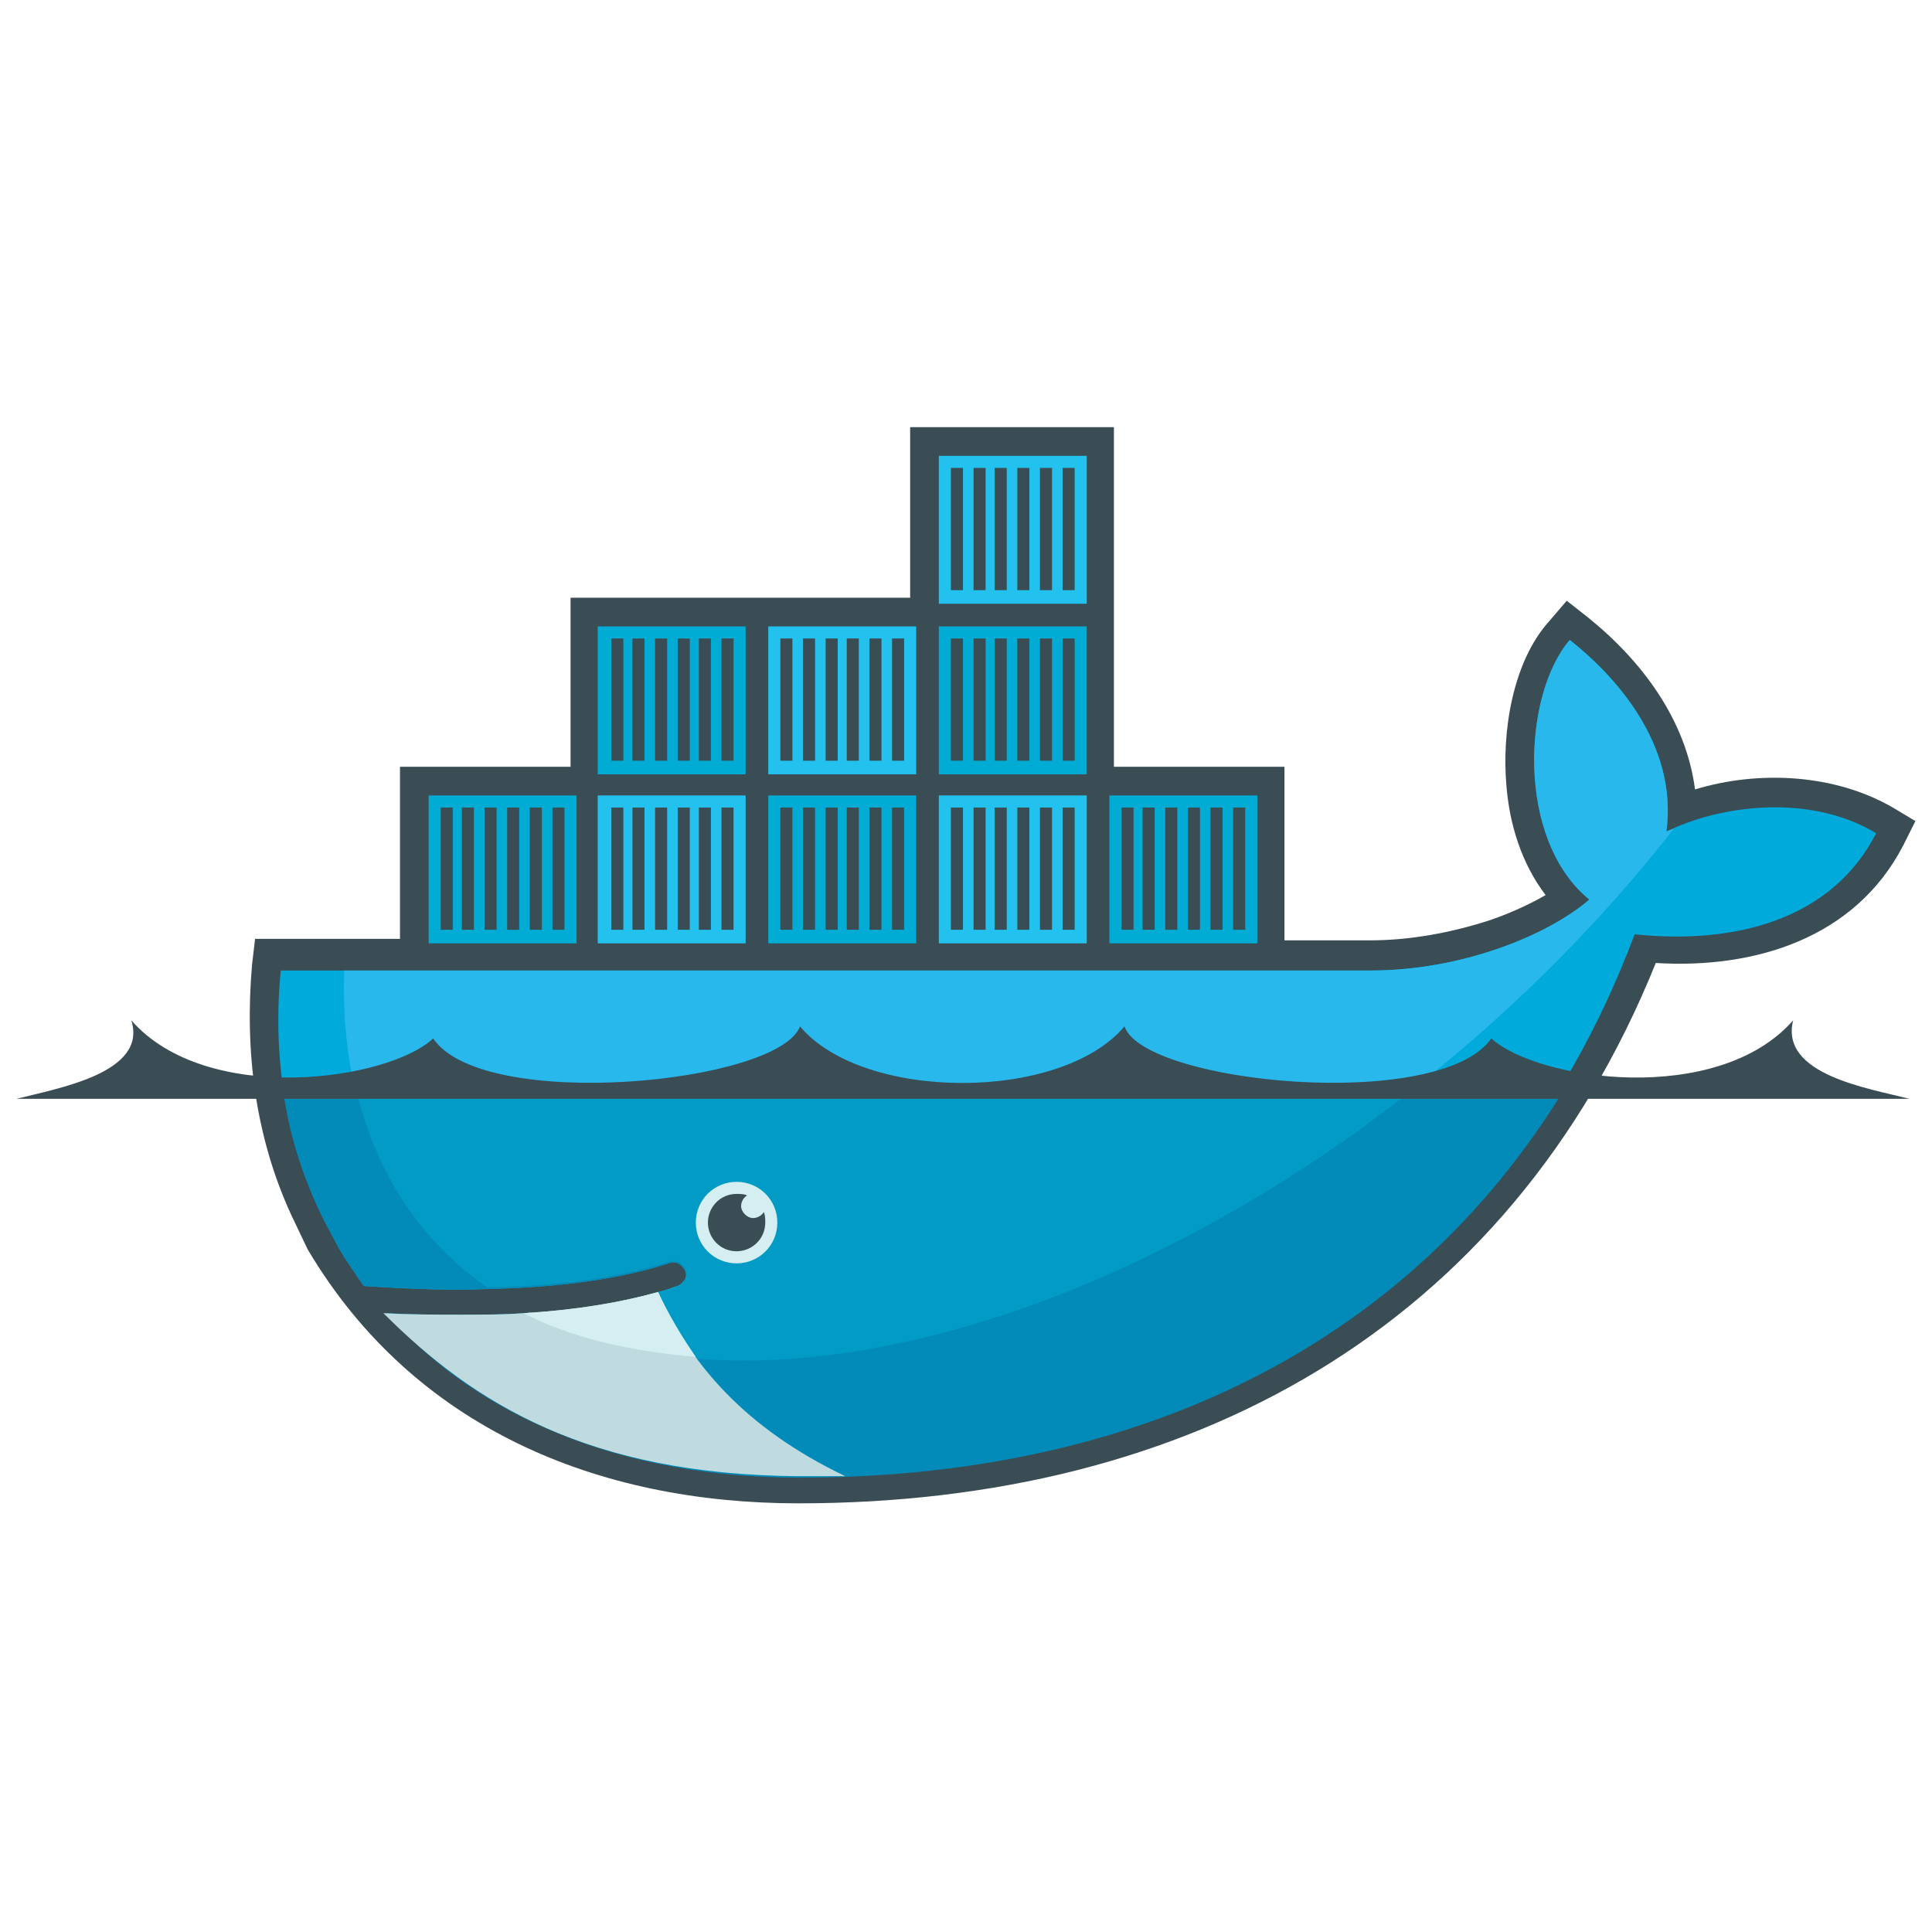
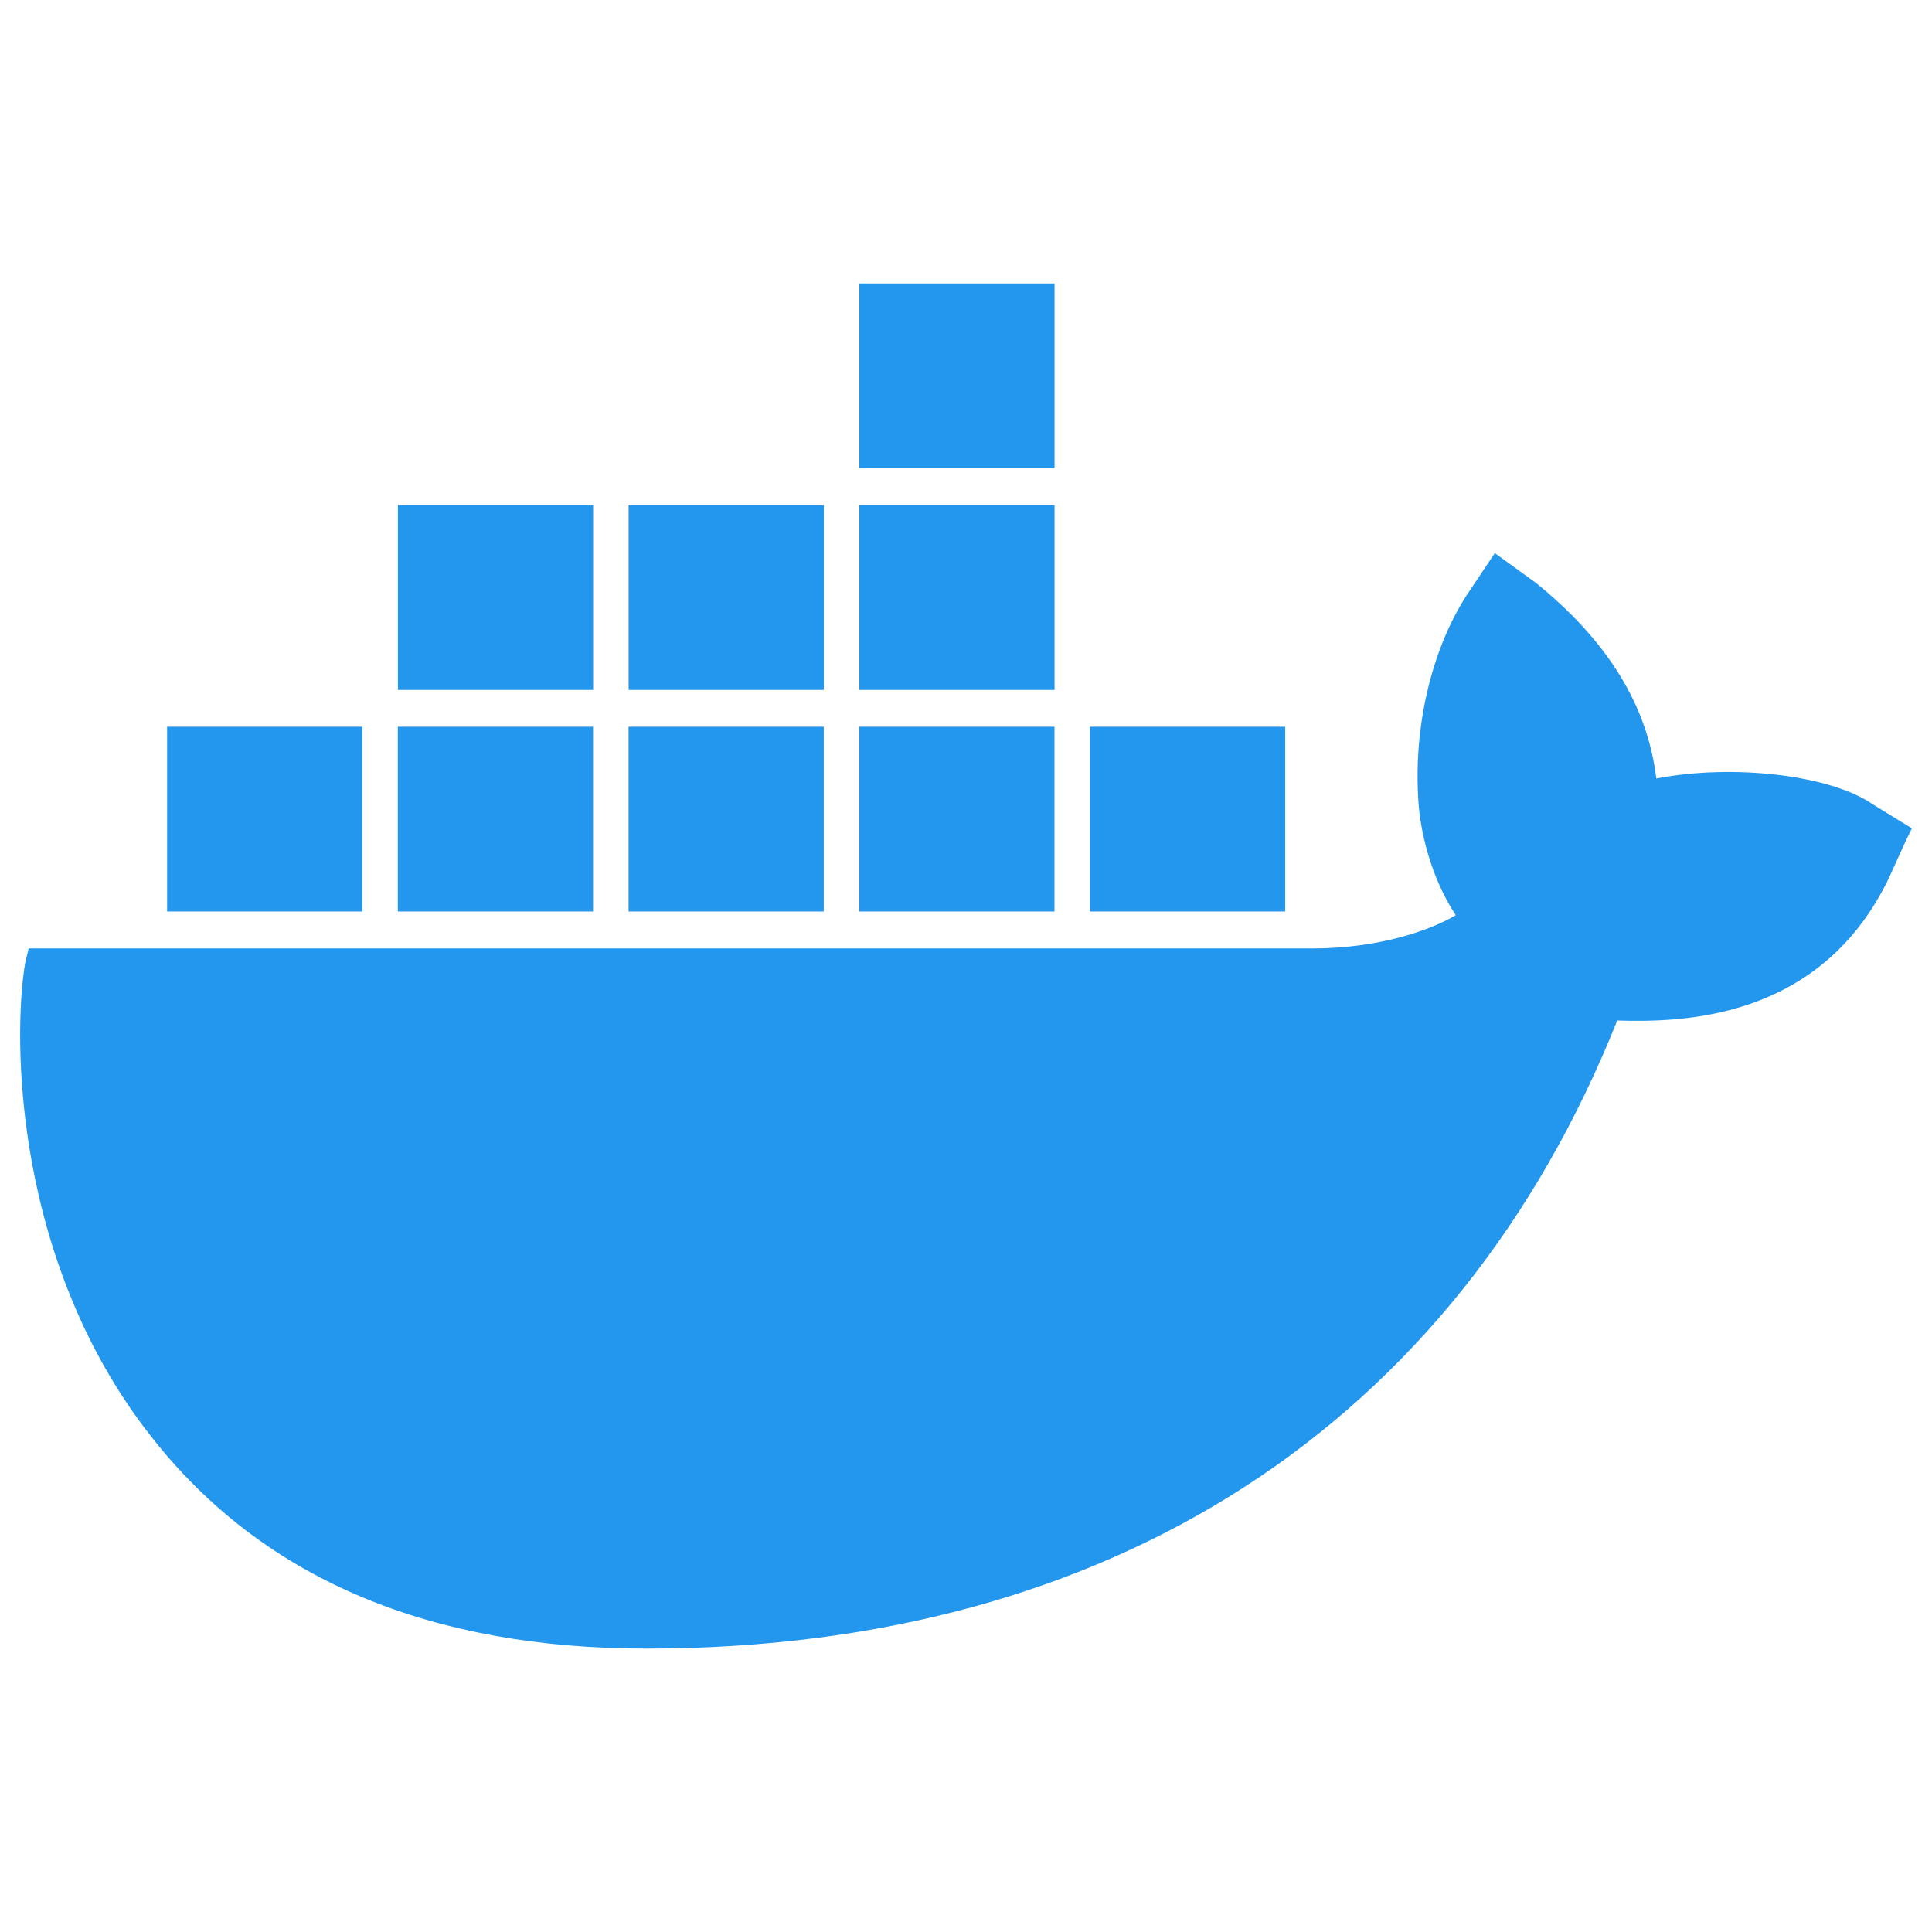
- <svg xmlns="http://www.w3.org/2000/svg" viewBox="0 0 128 128">
-   <path fill-rule="evenodd" clip-rule="evenodd" fill="#3A4D54" d="M73.8 50.8h11.3v11.5h5.7c2.6 0 5.3-.5 7.8-1.3 1.2-.4 2.6-1 3.8-1.7-1.6-2.1-2.4-4.7-2.6-7.3-.3-3.5.4-8.1 2.8-10.8l1.2-1.4 1.4 1.1c3.6 2.9 6.5 6.8 7.1 11.4 4.3-1.3 9.3-1 13.1 1.2l1.5.9-.8 1.6c-3.2 6.2-9.9 8.2-16.4 7.8-9.8 24.3-31 35.8-56.8 35.8-13.3 0-25.5-5-32.5-16.8l-.1-.2-1-2.1c-2.4-5.2-3.1-10.9-2.6-16.6l.2-1.7h9.6V50.8h11.3V39.6h22.5V28.3h13.5v22.5z" />
-   <path fill="#00AADA" d="M110.4 55.1c.8-5.9-3.6-10.5-6.4-12.7-3.1 3.6-3.6 13.2 1.3 17.2-2.8 2.4-8.5 4.7-14.5 4.7H18.6c-.6 6.2.5 11.9 3 16.8l.8 1.5c.5.9 1.1 1.7 1.7 2.6 3 .2 5.7.3 8.2.2 4.9-.1 8.9-.7 12-1.7.5-.2.9.1 1.1.5.2.5-.1.9-.5 1.1-.4.1-.8.3-1.3.4-2.4.7-5 1.1-8.3 1.3h-.6c-1.3.1-2.7.1-4.2.1-1.6 0-3.1 0-4.9-.1 6 6.8 15.4 10.8 27.2 10.8 25 0 46.2-11.1 55.5-35.9 6.7.7 13.1-1 16-6.7-4.5-2.7-10.5-1.8-13.9-.1z" />
-   <path fill="#28B8EB" d="M110.4 55.1c.8-5.9-3.6-10.5-6.4-12.7-3.1 3.6-3.6 13.2 1.3 17.2-2.8 2.4-8.5 4.7-14.5 4.7h-68c-.3 9.5 3.2 16.7 9.5 21 4.9-.1 8.9-.7 12-1.7.5-.2.9.1 1.1.5.2.5-.1.9-.5 1.1-.4.1-.8.3-1.3.4-2.4.7-5.2 1.2-8.5 1.4l-.1-.1c8.5 4.4 20.8 4.3 35-1.1 15.8-6.1 30.6-17.7 40.9-30.9-.2.1-.4.1-.5.2z" />
-   <path fill="#028BB8" d="M18.7 71.8c.4 3.3 1.4 6.4 2.9 9.3l.8 1.5c.5.9 1.1 1.7 1.7 2.6 3 .2 5.7.3 8.2.2 4.9-.1 8.9-.7 12-1.7.5-.2.9.1 1.1.5.2.5-.1.9-.5 1.1-.4.1-.8.3-1.3.4-2.4.7-5.2 1.2-8.5 1.4h-.4c-1.3.1-2.7.1-4.1.1-1.6 0-3.2 0-4.9-.1 6 6.8 15.5 10.8 27.3 10.8 21.4 0 40-8.1 50.8-26H18.7v-.1z" />
-   <path fill="#019BC6" d="M23.5 71.8c1.3 5.8 4.3 10.4 8.8 13.5 4.9-.1 8.9-.7 12-1.7.5-.2.9.1 1.1.5.2.5-.1.9-.5 1.1-.4.1-.8.3-1.3.4-2.4.7-5.2 1.2-8.6 1.4 8.5 4.4 20.8 4.3 34.9-1.1 8.5-3.3 16.8-8.2 24.2-14.1H23.5z" />
-   <path fill-rule="evenodd" clip-rule="evenodd" fill="#00ACD3" d="M28.4 52.7h9.8v9.8h-9.8v-9.8zm.8.8h.8v8.1h-.8v-8.1zm1.4 0h.8v8.1h-.8v-8.1zm1.5 0h.8v8.1h-.8v-8.1zm1.5 0h.8v8.1h-.8v-8.1zm1.5 0h.8v8.1h-.8v-8.1zm1.5 0h.8v8.1h-.8v-8.1zm3-12h9.8v9.8h-9.8v-9.8zm.9.8h.8v8.1h-.8v-8.1zm1.4 0h.8v8.1h-.8v-8.1zm1.5 0h.8v8.1h-.8v-8.1zm1.5 0h.8v8.1h-.8v-8.1zm1.4 0h.8v8.1h-.8v-8.1zm1.5 0h.8v8.1h-.8v-8.1z" />
-   <path fill-rule="evenodd" clip-rule="evenodd" fill="#23C2EE" d="M39.6 52.7h9.8v9.8h-9.8v-9.8zm.9.8h.8v8.1h-.8v-8.1zm1.4 0h.8v8.1h-.8v-8.1zm1.5 0h.8v8.1h-.8v-8.1zm1.5 0h.8v8.1h-.8v-8.1zm1.4 0h.8v8.1h-.8v-8.1zm1.5 0h.8v8.1h-.8v-8.1z" />
-   <path fill-rule="evenodd" clip-rule="evenodd" fill="#00ACD3" d="M50.9 52.7h9.8v9.8h-9.8v-9.8zm.8.8h.8v8.1h-.8v-8.1zm1.5 0h.8v8.1h-.8v-8.1zm1.5 0h.8v8.1h-.8v-8.1zm1.4 0h.8v8.1h-.8v-8.1zm1.5 0h.8v8.1h-.8v-8.1zm1.5 0h.8v8.1h-.8v-8.1z" />
-   <path fill-rule="evenodd" clip-rule="evenodd" fill="#23C2EE" d="M50.9 41.5h9.8v9.8h-9.8v-9.8zm.8.8h.8v8.1h-.8v-8.1zm1.5 0h.8v8.1h-.8v-8.1zm1.5 0h.8v8.1h-.8v-8.1zm1.4 0h.8v8.1h-.8v-8.1zm1.5 0h.8v8.1h-.8v-8.1zm1.5 0h.8v8.1h-.8v-8.1zm3.1 10.4H72v9.8h-9.8v-9.8zm.8.8h.8v8.1H63v-8.1zm1.5 0h.8v8.1h-.8v-8.1zm1.4 0h.8v8.1h-.8v-8.1zm1.5 0h.8v8.1h-.8v-8.1zm1.5 0h.8v8.1h-.8v-8.1zm1.5 0h.8v8.1h-.8v-8.1z" />
-   <path fill-rule="evenodd" clip-rule="evenodd" fill="#00ACD3" d="M62.2 41.5H72v9.8h-9.8v-9.8zm.8.8h.8v8.1H63v-8.1zm1.5 0h.8v8.1h-.8v-8.1zm1.4 0h.8v8.1h-.8v-8.1zm1.5 0h.8v8.1h-.8v-8.1zm1.5 0h.8v8.1h-.8v-8.1zm1.5 0h.8v8.1h-.8v-8.1z" />
-   <path fill-rule="evenodd" clip-rule="evenodd" fill="#23C2EE" d="M62.2 30.2H72V40h-9.8v-9.8zm.8.8h.8v8.1H63V31zm1.5 0h.8v8.1h-.8V31zm1.4 0h.8v8.1h-.8V31zm1.5 0h.8v8.1h-.8V31zm1.5 0h.8v8.1h-.8V31zm1.5 0h.8v8.1h-.8V31z" />
-   <path fill-rule="evenodd" clip-rule="evenodd" fill="#00ACD3" d="M73.5 52.7h9.8v9.8h-9.8v-9.8zm.8.8h.8v8.1h-.8v-8.1zm1.4 0h.8v8.1h-.8v-8.1zm1.5 0h.8v8.1h-.8v-8.1zm1.5 0h.8v8.1h-.8v-8.1zm1.5 0h.8v8.1h-.8v-8.1zm1.5 0h.8v8.1h-.8v-8.1z" />
-   <path fill-rule="evenodd" clip-rule="evenodd" fill="#D4EEF1" d="M48.8 78.3c1.5 0 2.7 1.2 2.7 2.7 0 1.5-1.2 2.7-2.7 2.7-1.5 0-2.7-1.2-2.7-2.7 0-1.5 1.2-2.7 2.7-2.7" />
-   <path fill-rule="evenodd" clip-rule="evenodd" fill="#3A4D54" d="M48.8 79.1c.2 0 .5 0 .7.1-.2.1-.4.4-.4.7 0 .4.4.8.8.8.3 0 .6-.2.7-.4.1.2.1.5.1.7 0 1.1-.9 1.9-1.9 1.9-1.1 0-1.9-.9-1.9-1.9 0-1 .8-1.9 1.9-1.9M1.1 72.8h125.4c-2.7-.7-8.6-1.6-7.7-5.2-5 5.7-16.9 4-20 1.2-3.4 4.9-23 3-24.3-.8-4.2 5-17.3 5-21.5 0-1.4 3.8-21 5.7-24.3.8-3 2.8-15 4.5-20-1.2 1.1 3.5-4.9 4.5-7.6 5.2" />
-   <path fill="#BFDBE0" d="M56 97.8c-6.7-3.2-10.3-7.5-12.4-12.2-2.5.7-5.5 1.2-8.9 1.4-1.3.1-2.7.1-4.1.1-1.7 0-3.4 0-5.2-.1 6 6 13.6 10.7 27.5 10.8H56z" />
-   <path fill="#D4EEF1" d="M46.1 89.9c-.9-1.3-1.8-2.8-2.5-4.3-2.5.7-5.5 1.2-8.9 1.4 2.3 1.2 5.7 2.4 11.4 2.9z" />
+ <svg xmlns="http://www.w3.org/2000/svg" fill="none" viewBox="0 0 24 24" id="Docker-Icon--Streamline-Svg-Logos" height="24" width="24">
+   <path fill="#2396ed" d="M23.265 9.992c-0.529 -0.367 -1.742 -0.505 -2.69 -0.321 -0.11 -0.918 -0.617 -1.721 -1.499 -2.433l-0.507 -0.367 -0.353 0.528c-0.441 0.688 -0.661 1.652 -0.595 2.57 0.022 0.321 0.132 0.895 0.463 1.4 -0.309 0.184 -0.948 0.413 -1.786 0.413H0.356l-0.044 0.184c-0.154 0.918 -0.154 3.786 1.654 5.989C3.333 19.63 5.361 20.479 8.029 20.479c5.777 0 10.054 -2.777 12.061 -7.802 0.794 0.023 2.492 0 3.351 -1.721 0.022 -0.046 0.066 -0.138 0.22 -0.482L23.75 10.29l-0.485 -0.298ZM13.1 3.521h-2.425v2.295h2.425v-2.295Zm0 2.754h-2.425v2.295h2.425v-2.295Zm-2.866 0h-2.425v2.295h2.425v-2.295Zm-2.866 0h-2.425v2.295h2.425v-2.295ZM4.501 9.028H2.076v2.295h2.425v-2.295Zm2.866 0h-2.425v2.295h2.425v-2.295Zm2.866 0h-2.425v2.295h2.425v-2.295Zm2.866 0h-2.425v2.295h2.425v-2.295Zm2.866 0h-2.425v2.295h2.425v-2.295Z" stroke-width="0.25" />
</svg>
